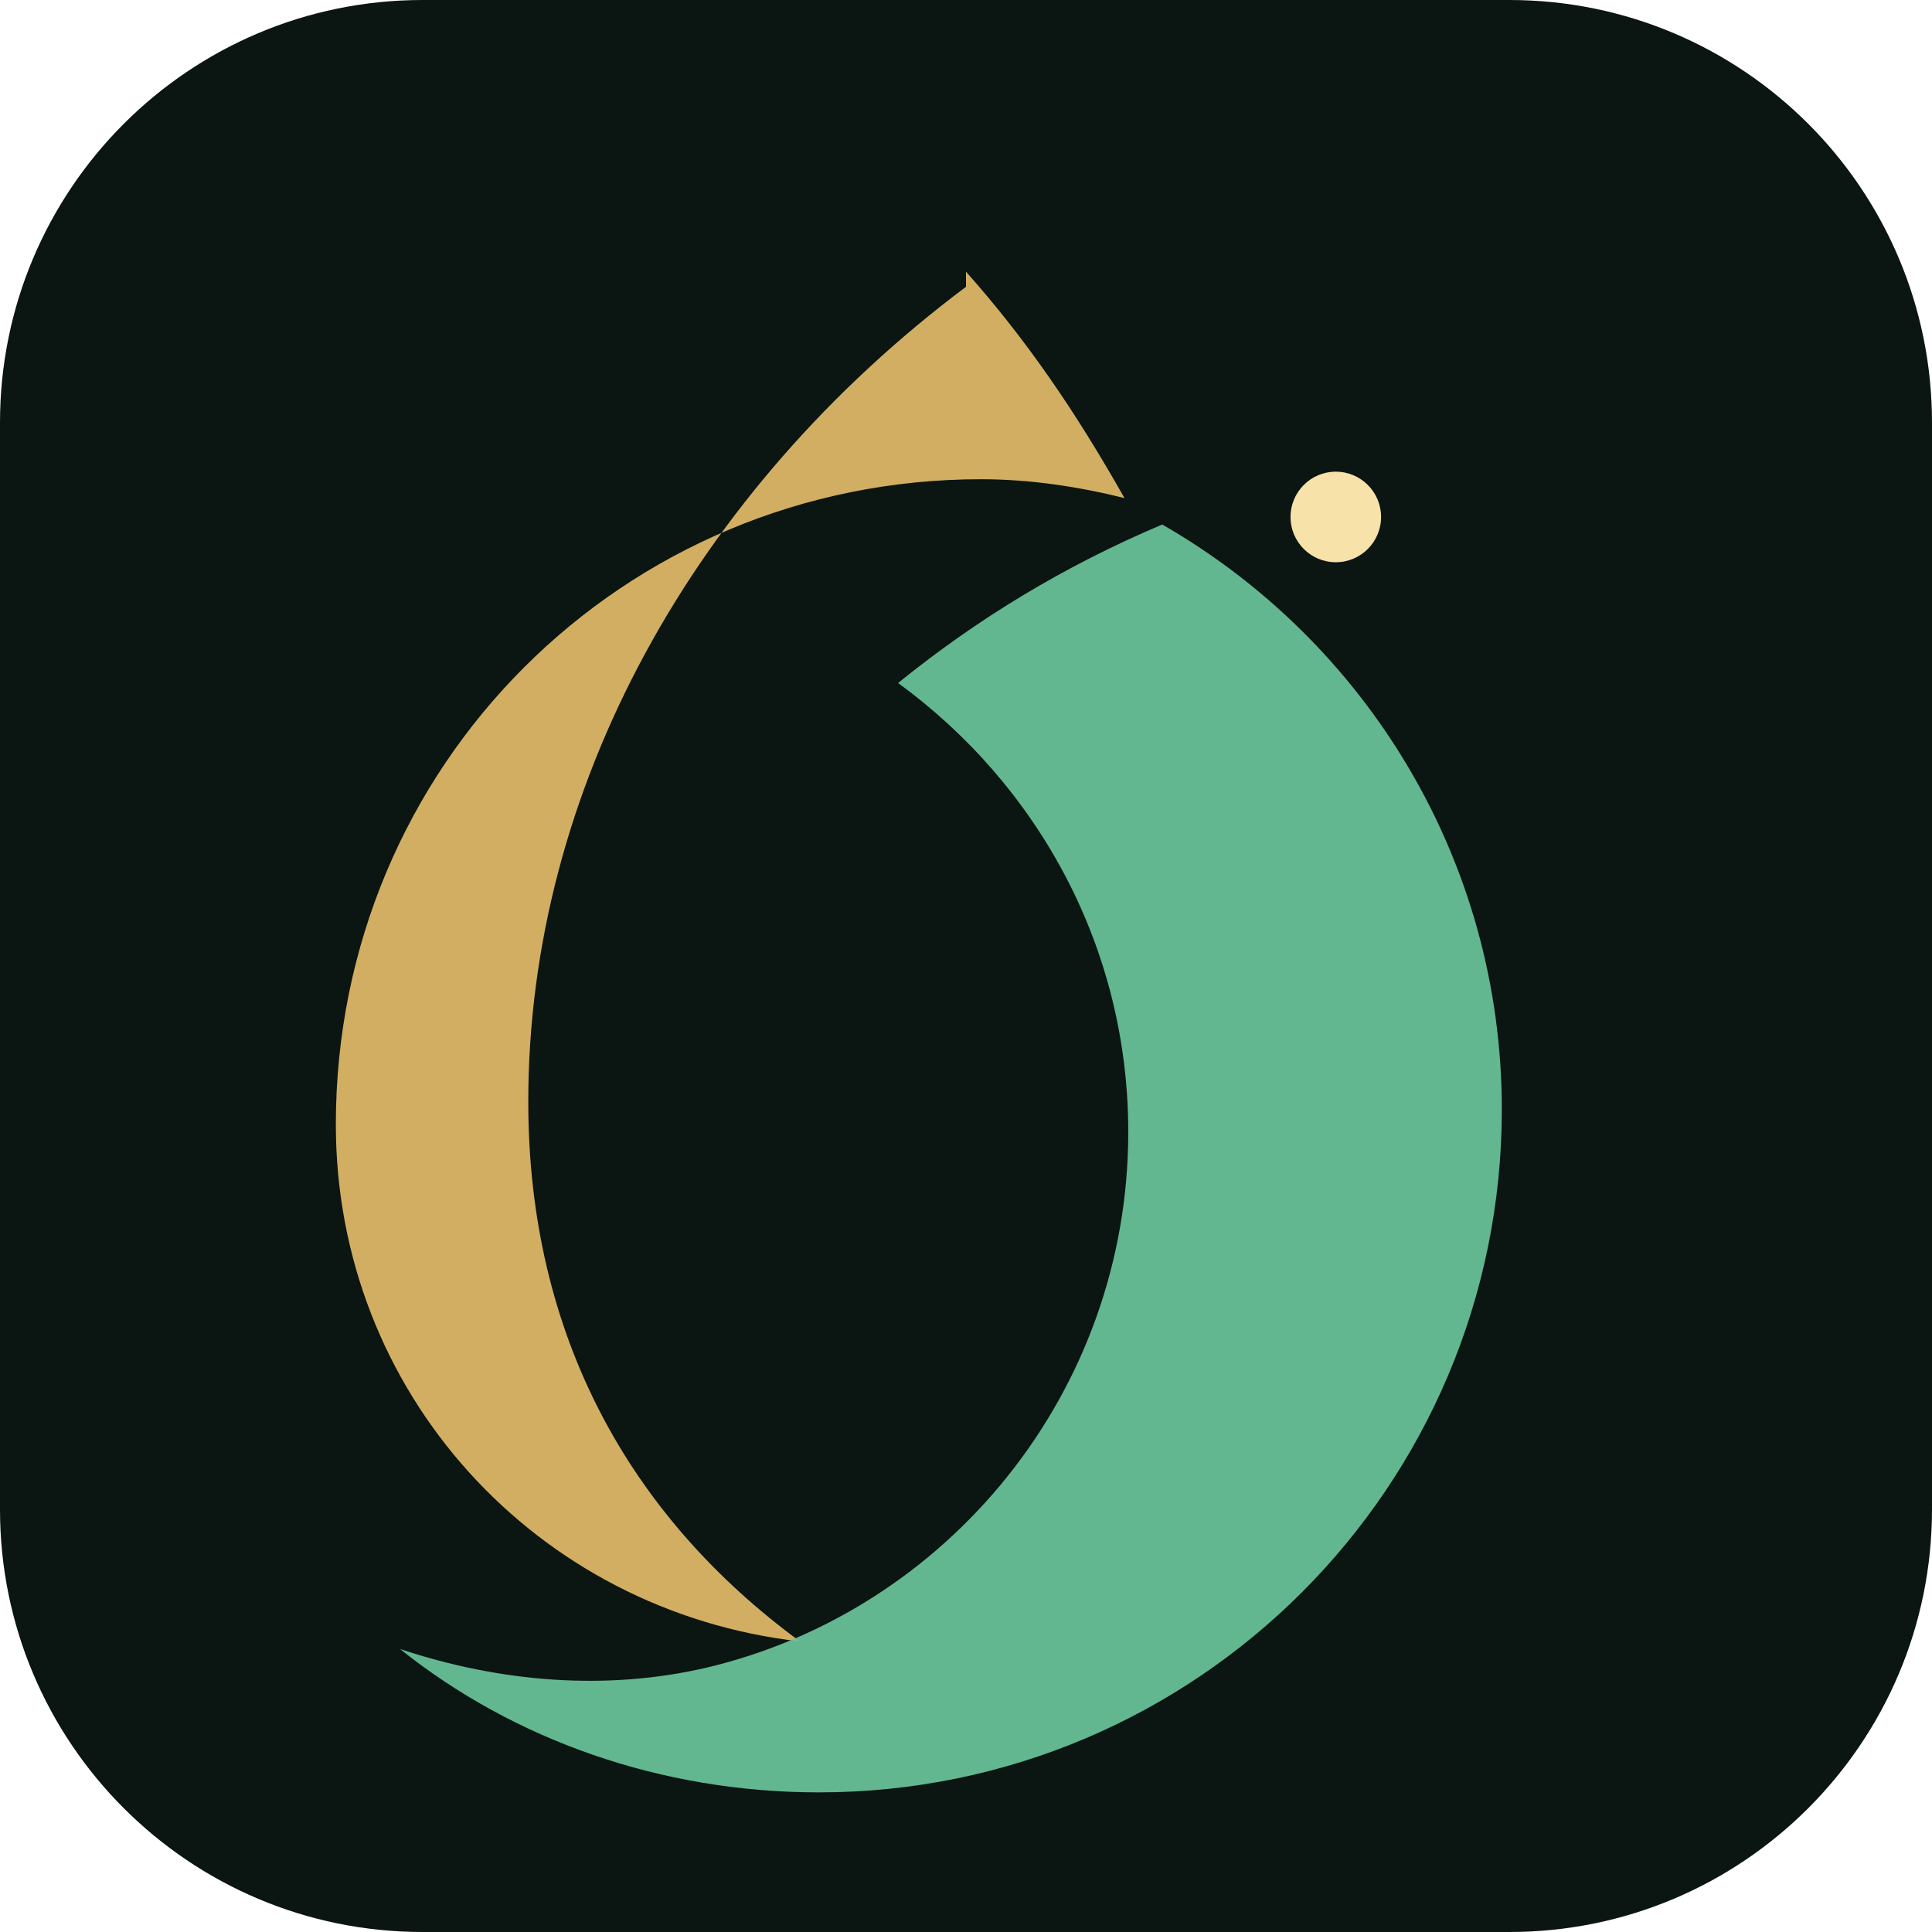
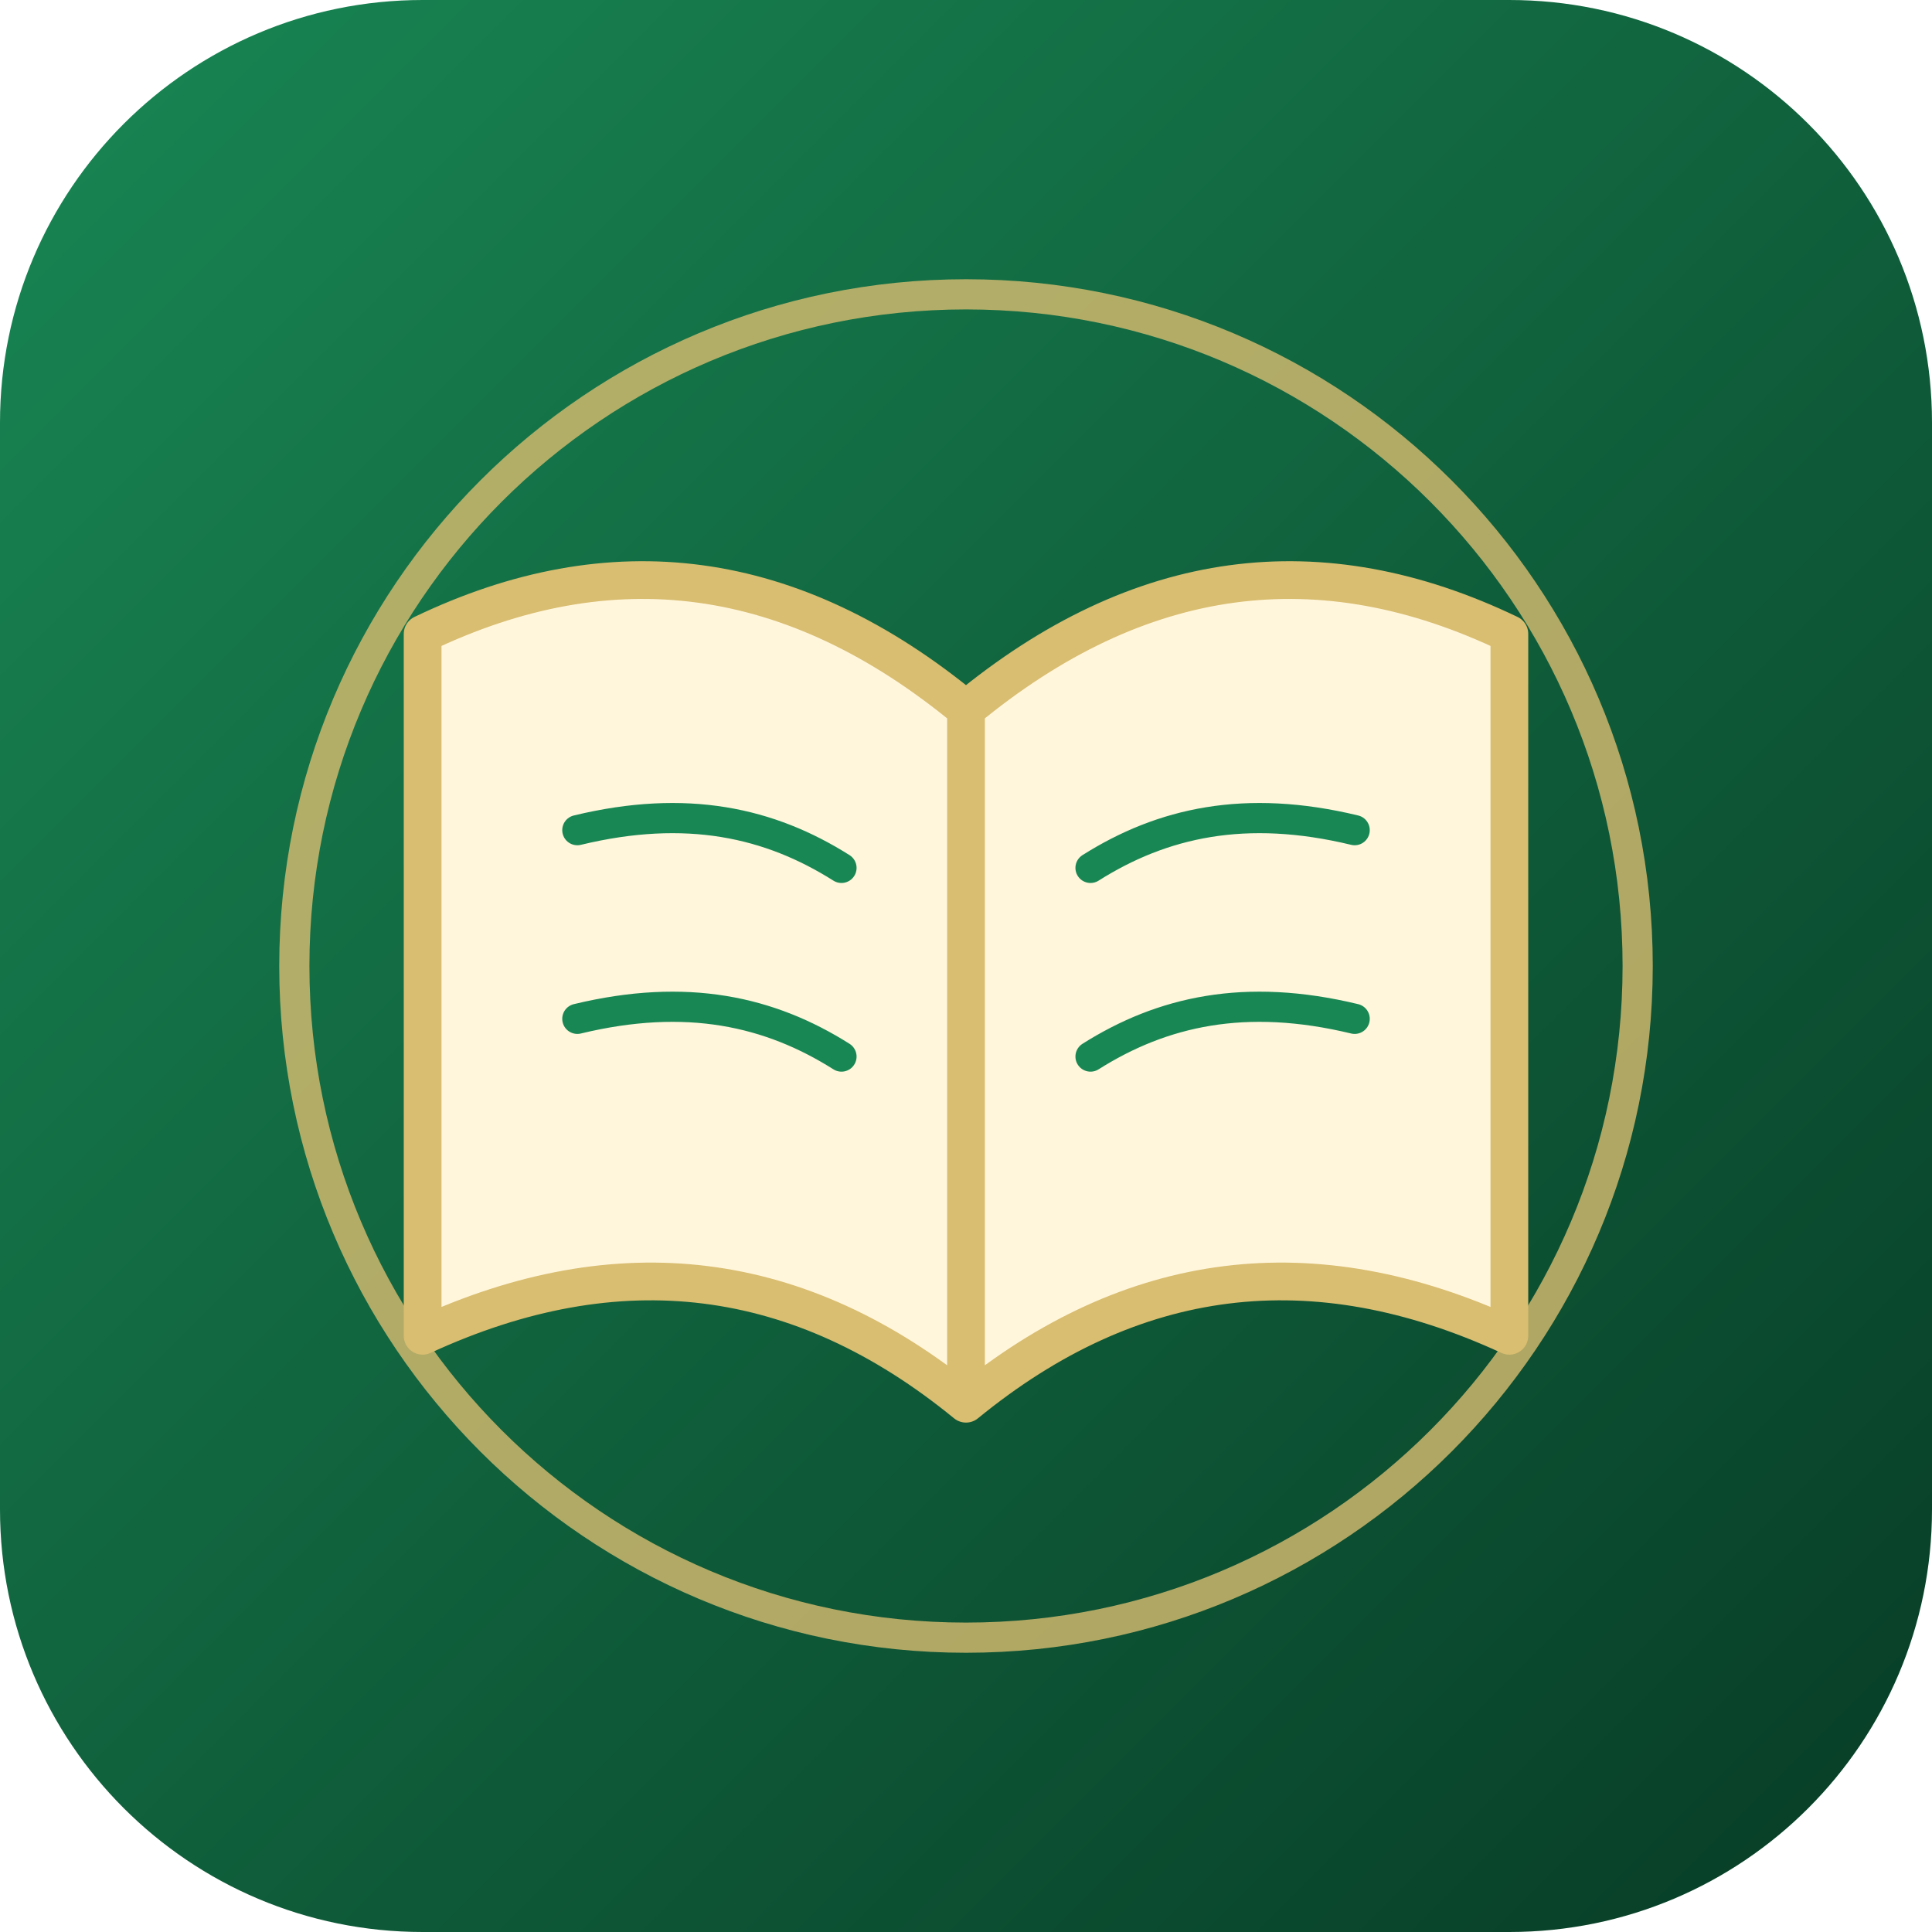
<svg xmlns="http://www.w3.org/2000/svg" viewBox="0 0 512 512">
-   <rect width="512" height="512" rx="112" fill="#0b1512" />
-   <path d="M256 76c-72 54-116 133-116 216 0 62 27 110 72 143-70-8-123-66-123-137 0-95 76-171 171-171 13 0 26 2 38 5-13-23-26-42-42-60z" fill="#d2ae62" />
-   <path d="M308 139c54 31 90 89 90 155 0 100-81 181-181 181-42 0-81-14-111-38 27 9 55 11 81 5 64-15 112-73 112-142 0-49-24-92-61-119 21-17 44-31 70-42z" fill="#69c49b" opacity=".92" />
-   <circle cx="354" cy="137" r="12" fill="#f7e2a9" />
+   <defs>
+     <linearGradient id="g" x1="0" y1="0" x2="1" y2="1">
+       <stop stop-color="#198754" />
+       <stop offset="1" stop-color="#073b25" />
+     </linearGradient>
+   </defs>
+   <rect width="512" height="512" rx="112" fill="url(#g)" />
+   <circle cx="256" cy="256" r="178" fill="none" stroke="#d9bd70" stroke-width="8" opacity=".8" />
+   <path d="M112 168c50-24 98-18 144 20v184c-44-36-92-42-144-18V168zm288 0c-50-24-98-18-144 20v184c44-36 92-42 144-18V168z" fill="#fff6dc" stroke="#d9bd70" stroke-width="10" stroke-linejoin="round" />
+   <path d="M256 190v180" stroke="#d9bd70" stroke-width="8" />
+   <path d="M153 220c29-7 51-2 70 10m-70 40c29-7 51-2 70 10m136-60c-29-7-51-2-70 10m70 40c-29-7-51-2-70 10" fill="none" stroke="#198754" stroke-width="8" stroke-linecap="round" />
</svg>
